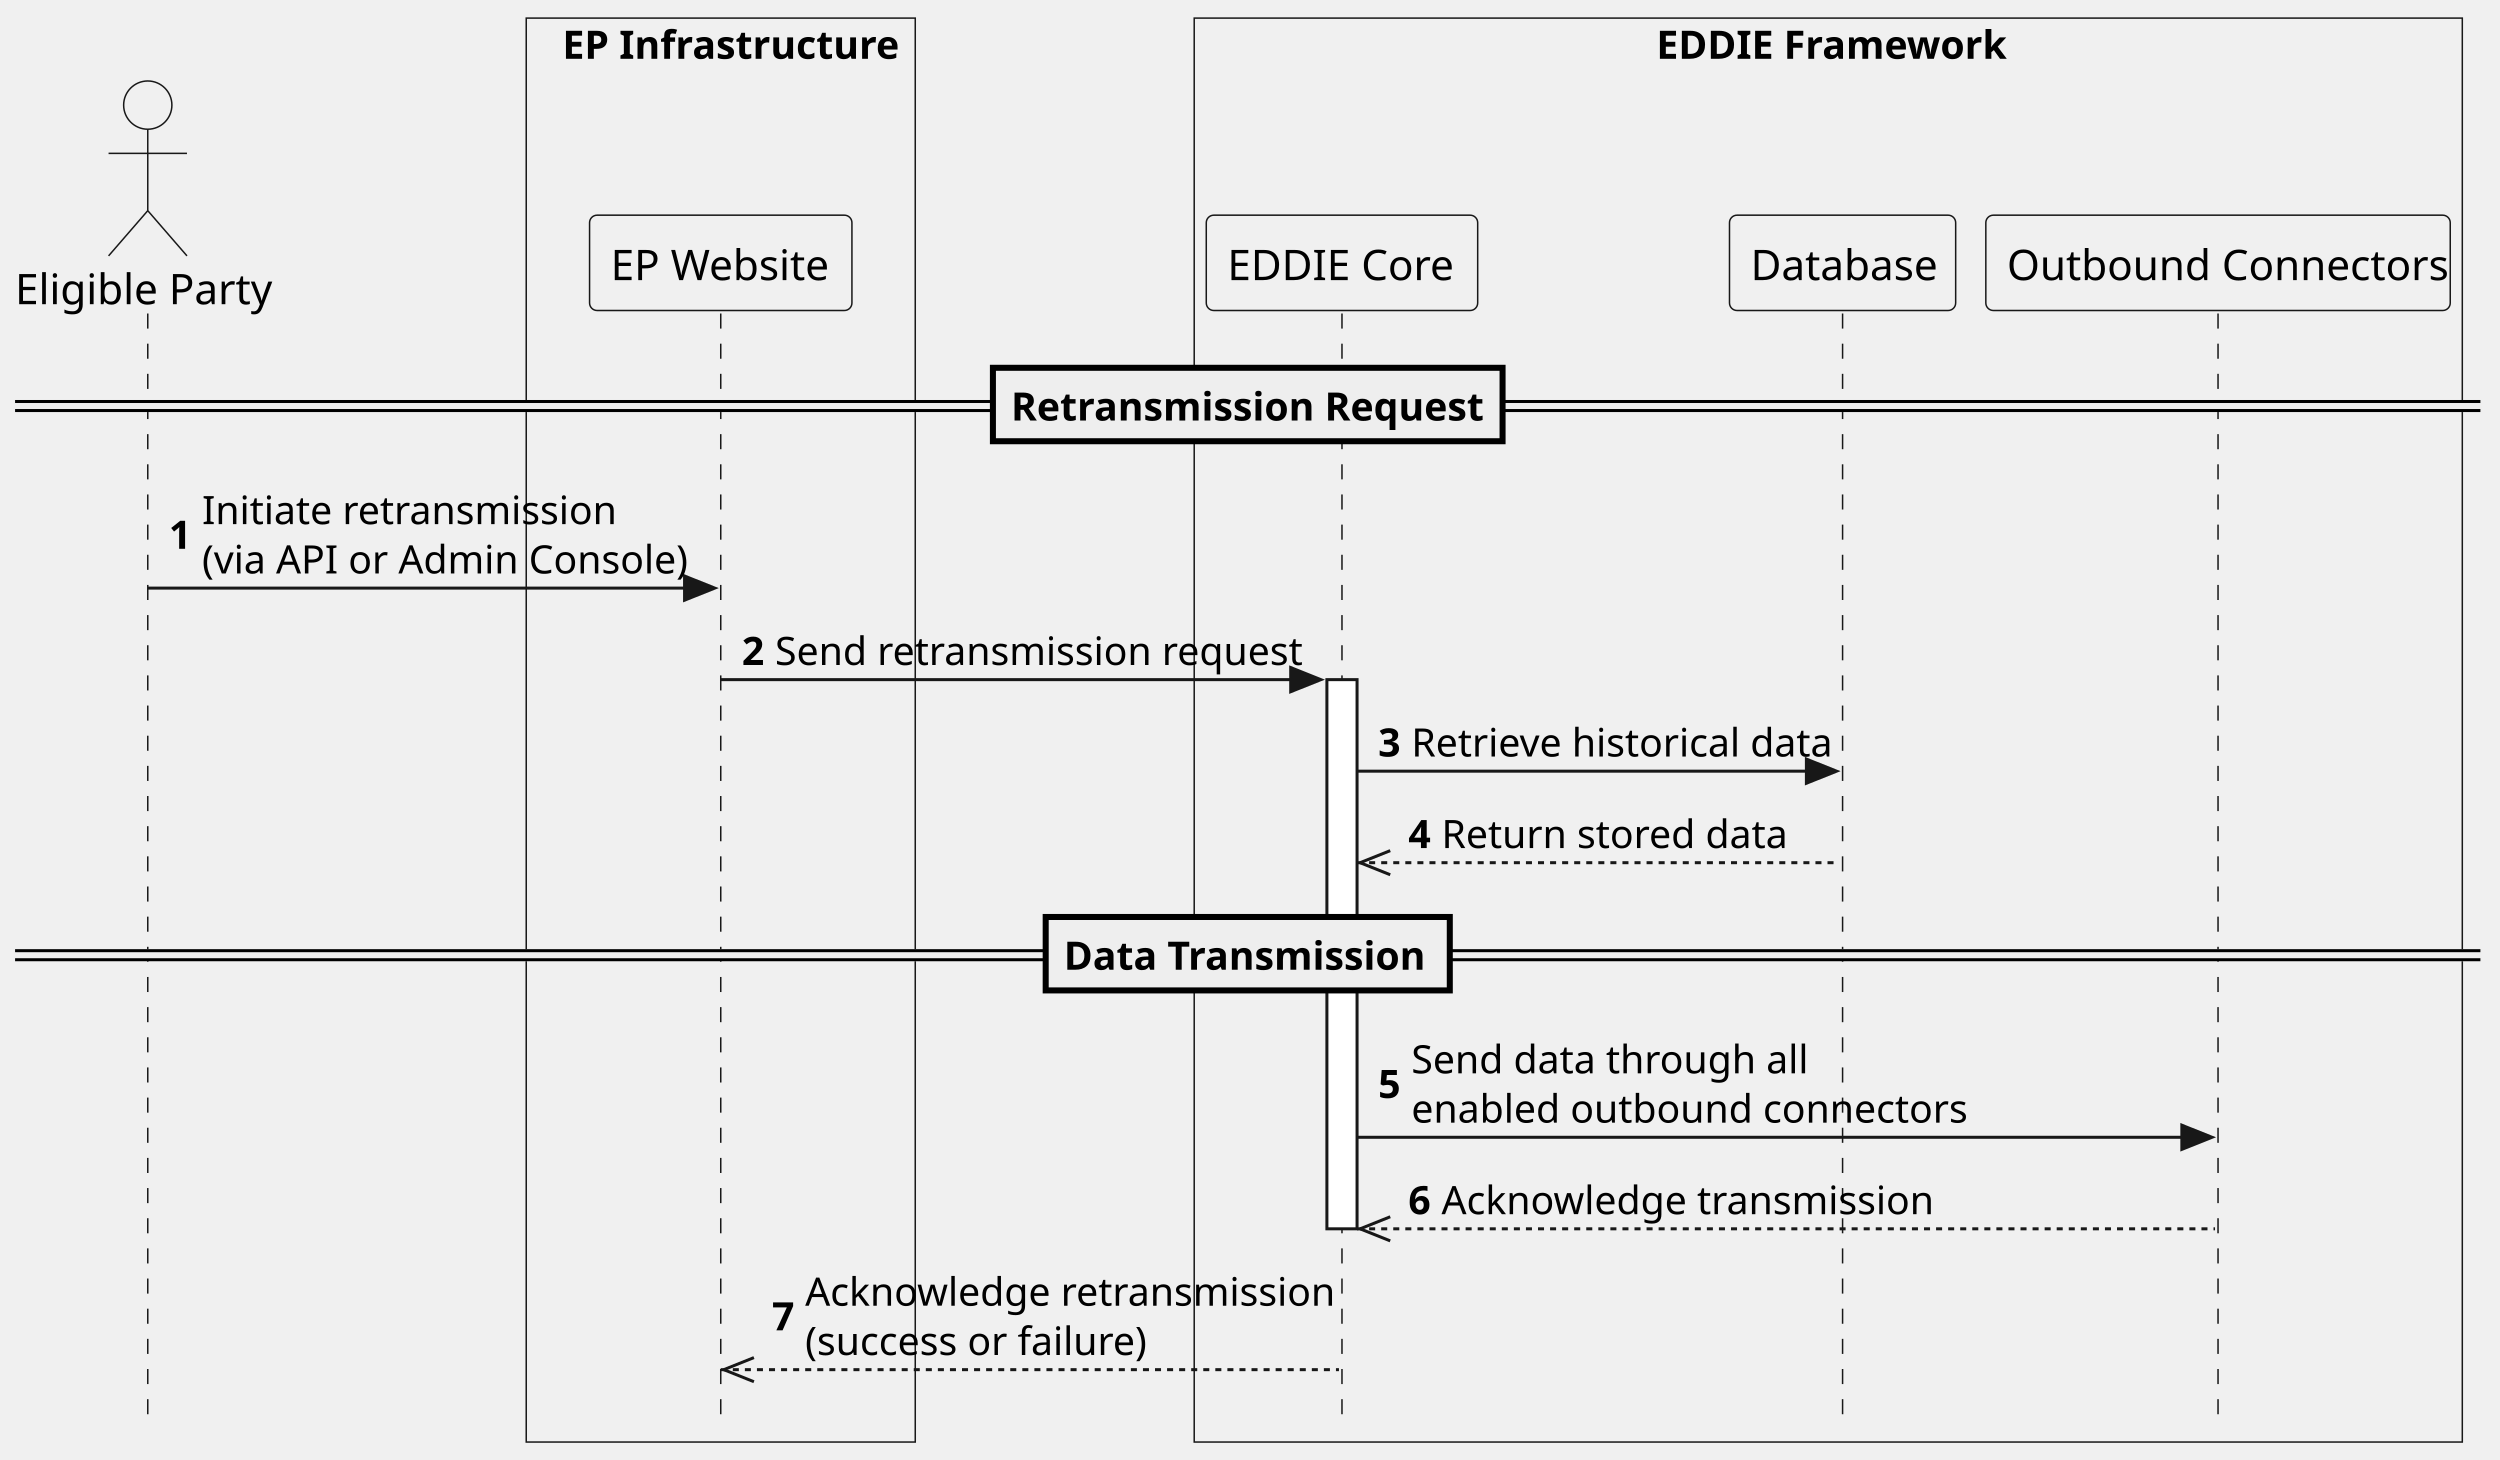
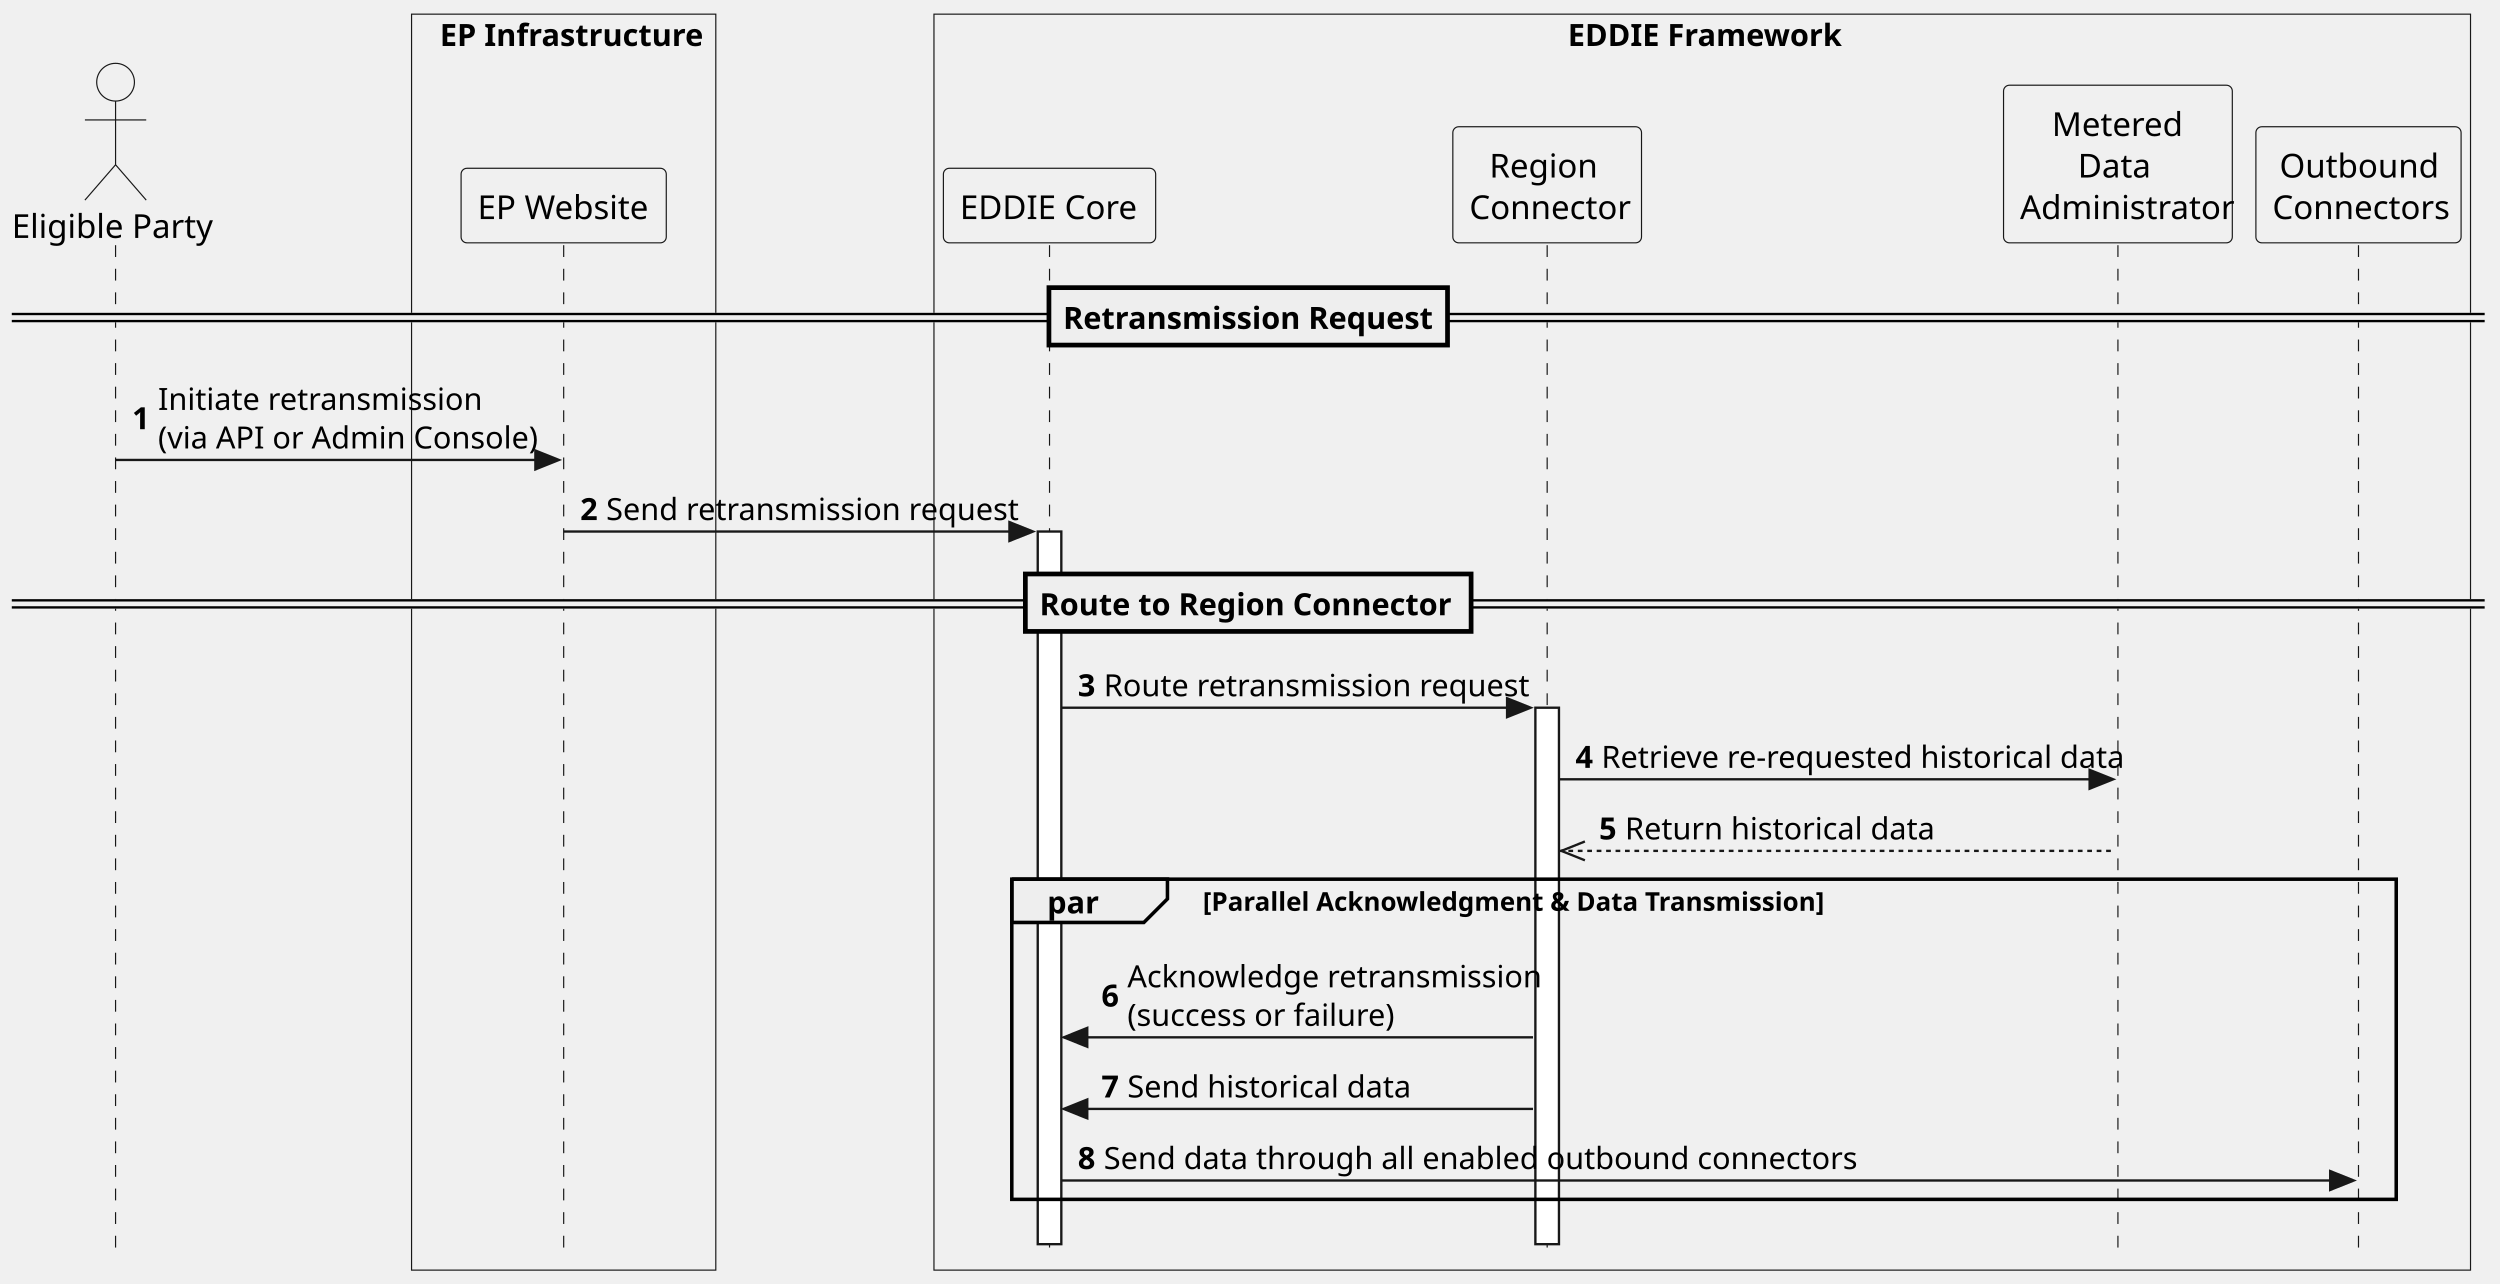
- <svg xmlns="http://www.w3.org/2000/svg" contentStyleType="text/css" height="484px" preserveAspectRatio="none" style="width:829px;height:484px;background:#FFFFFF;" version="1.1" viewBox="0 0 829 484" width="829px" zoomAndPan="magnify">
+ <svg xmlns="http://www.w3.org/2000/svg" contentStyleType="text/css" height="544px" preserveAspectRatio="none" style="width:1060px;height:544px;background:#FFFFFF;" version="1.1" viewBox="0 0 1060 544" width="1060px" zoomAndPan="magnify">
  <defs />
  <g>
-     <rect fill="none" height="472.18" style="stroke:#181818;stroke-width:0.5;" width="129" x="174.5" y="6" />
+     <rect fill="none" height="532.531" style="stroke:#181818;stroke-width:0.5;" width="129" x="174.5" y="6" />
    <text fill="#000000" font-family="sans-serif" font-size="13" font-weight="bold" lengthAdjust="spacing" textLength="105" x="186.5" y="19.495">EP Infrastructure</text>
-     <rect fill="none" height="472.18" style="stroke:#181818;stroke-width:0.5;" width="420.5" x="396" y="6" />
-     <text fill="#000000" font-family="sans-serif" font-size="13" font-weight="bold" lengthAdjust="spacing" textLength="114" x="549.25" y="19.495">EDDIE Framework</text>
-     <line style="stroke:#181818;stroke-width:0.5;stroke-dasharray:5.0,5.0;" x1="49" x2="49" y1="103.961" y2="472.18" />
-     <line style="stroke:#181818;stroke-width:0.5;stroke-dasharray:5.0,5.0;" x1="239" x2="239" y1="103.961" y2="472.18" />
-     <line style="stroke:#181818;stroke-width:0.5;stroke-dasharray:5.0,5.0;" x1="445" x2="445" y1="103.961" y2="472.18" />
-     <rect fill="#FFFFFF" height="182.109" style="stroke:#181818;stroke-width:1.0;" width="10" x="440" y="225.367" />
-     <line style="stroke:#181818;stroke-width:0.5;stroke-dasharray:5.0,5.0;" x1="611" x2="611" y1="103.961" y2="472.18" />
-     <line style="stroke:#181818;stroke-width:0.5;stroke-dasharray:5.0,5.0;" x1="735.5" x2="735.5" y1="103.961" y2="472.18" />
+     <rect fill="none" height="532.531" style="stroke:#181818;stroke-width:0.5;" width="651.5" x="396" y="6" />
+     <text fill="#000000" font-family="sans-serif" font-size="13" font-weight="bold" lengthAdjust="spacing" textLength="114" x="664.75" y="19.495">EDDIE Framework</text>
+     <line style="stroke:#181818;stroke-width:0.5;stroke-dasharray:5.0,5.0;" x1="49" x2="49" y1="103.961" y2="532.531" />
+     <line style="stroke:#181818;stroke-width:0.5;stroke-dasharray:5.0,5.0;" x1="239" x2="239" y1="103.961" y2="532.531" />
+     <line style="stroke:#181818;stroke-width:0.5;stroke-dasharray:5.0,5.0;" x1="445" x2="445" y1="103.961" y2="532.531" />
+     <rect fill="#FFFFFF" height="302.164" style="stroke:#181818;stroke-width:1.0;" width="10" x="440" y="225.367" />
+     <line style="stroke:#181818;stroke-width:0.5;stroke-dasharray:5.0,5.0;" x1="656" x2="656" y1="103.961" y2="532.531" />
+     <rect fill="#FFFFFF" height="227.461" style="stroke:#181818;stroke-width:1.0;" width="10" x="651" y="300.07" />
+     <line style="stroke:#181818;stroke-width:0.5;stroke-dasharray:5.0,5.0;" x1="898" x2="898" y1="103.961" y2="532.531" />
+     <line style="stroke:#181818;stroke-width:0.5;stroke-dasharray:5.0,5.0;" x1="1000" x2="1000" y1="103.961" y2="532.531" />
    <text fill="#000000" font-family="sans-serif" font-size="14" lengthAdjust="spacing" textLength="82" x="5" y="100.885">Eligible Party</text>
    <ellipse cx="49" cy="34.852" fill="none" rx="8" ry="8" style="stroke:#181818;stroke-width:0.5;" />
    <path d="M49,42.852 L49,69.852 M36,50.852 L62,50.852 M49,69.852 L36,84.852 M49,69.852 L62,84.852 " fill="none" style="stroke:#181818;stroke-width:0.5;" />
    <rect fill="none" height="31.609" rx="2.5" ry="2.5" style="stroke:#181818;stroke-width:0.5;" width="87" x="195.5" y="71.352" />
    <text fill="#000000" font-family="sans-serif" font-size="14" lengthAdjust="spacing" textLength="73" x="202.5" y="92.885">EP Website</text>
    <rect fill="none" height="31.609" rx="2.5" ry="2.5" style="stroke:#181818;stroke-width:0.5;" width="90" x="400" y="71.352" />
    <text fill="#000000" font-family="sans-serif" font-size="14" lengthAdjust="spacing" textLength="76" x="407" y="92.885">EDDIE Core</text>
-     <rect fill="none" height="31.609" rx="2.5" ry="2.5" style="stroke:#181818;stroke-width:0.5;" width="75" x="573.5" y="71.352" />
-     <text fill="#000000" font-family="sans-serif" font-size="14" lengthAdjust="spacing" textLength="61" x="580.5" y="92.885">Database</text>
-     <rect fill="none" height="31.609" rx="2.5" ry="2.5" style="stroke:#181818;stroke-width:0.5;" width="154" x="658.5" y="71.352" />
-     <text fill="#000000" font-family="sans-serif" font-size="14" lengthAdjust="spacing" textLength="140" x="665.5" y="92.885">Outbound Connectors</text>
-     <rect fill="#EEEEEE" height="3" style="stroke:#EEEEEE;stroke-width:1.0;" width="817.5" x="5" y="133.137" />
-     <line style="stroke:#000000;stroke-width:1.0;" x1="5" x2="822.5" y1="133.137" y2="133.137" />
-     <line style="stroke:#000000;stroke-width:1.0;" x1="5" x2="822.5" y1="136.137" y2="136.137" />
-     <rect fill="#EEEEEE" height="24.352" style="stroke:#000000;stroke-width:2.0;" width="169" x="329.25" y="121.961" />
-     <text fill="#000000" font-family="sans-serif" font-size="13" font-weight="bold" lengthAdjust="spacing" textLength="151" x="335.25" y="139.456">Retransmission Request</text>
+     <rect fill="none" height="49.219" rx="2.5" ry="2.5" style="stroke:#181818;stroke-width:0.5;" width="80" x="616" y="53.742" />
+     <text fill="#000000" font-family="sans-serif" font-size="14" lengthAdjust="spacing" textLength="45" x="631.5" y="75.275">Region</text>
+     <text fill="#000000" font-family="sans-serif" font-size="14" lengthAdjust="spacing" textLength="66" x="623" y="92.885">Connector</text>
+     <rect fill="none" height="66.828" rx="2.5" ry="2.5" style="stroke:#181818;stroke-width:0.5;" width="97" x="849.5" y="36.133" />
+     <text fill="#000000" font-family="sans-serif" font-size="14" lengthAdjust="spacing" textLength="52" x="870" y="57.666">Metered</text>
+     <text fill="#000000" font-family="sans-serif" font-size="14" lengthAdjust="spacing" textLength="30" x="881" y="75.275">Data</text>
+     <text fill="#000000" font-family="sans-serif" font-size="14" lengthAdjust="spacing" textLength="83" x="856.5" y="92.885">Administrator</text>
+     <rect fill="none" height="49.219" rx="2.5" ry="2.5" style="stroke:#181818;stroke-width:0.5;" width="87" x="956.5" y="53.742" />
+     <text fill="#000000" font-family="sans-serif" font-size="14" lengthAdjust="spacing" textLength="63" x="966.5" y="75.275">Outbound</text>
+     <text fill="#000000" font-family="sans-serif" font-size="14" lengthAdjust="spacing" textLength="73" x="963.5" y="92.885">Connectors</text>
+     <rect fill="#EEEEEE" height="3" style="stroke:#EEEEEE;stroke-width:1.0;" width="1048.5" x="5" y="133.137" />
+     <line style="stroke:#000000;stroke-width:1.0;" x1="5" x2="1053.5" y1="133.137" y2="133.137" />
+     <line style="stroke:#000000;stroke-width:1.0;" x1="5" x2="1053.5" y1="136.137" y2="136.137" />
+     <rect fill="#EEEEEE" height="24.352" style="stroke:#000000;stroke-width:2.0;" width="169" x="444.75" y="121.961" />
+     <text fill="#000000" font-family="sans-serif" font-size="13" font-weight="bold" lengthAdjust="spacing" textLength="151" x="450.75" y="139.456">Retransmission Request</text>
    <polygon fill="#181818" points="227,191.016,237,195.016,227,199.016" style="stroke:#181818;stroke-width:1.0;" />
    <line style="stroke:#181818;stroke-width:1.0;" x1="49" x2="233" y1="195.016" y2="195.016" />
    <text fill="#000000" font-family="sans-serif" font-size="13" font-weight="bold" lengthAdjust="spacing" textLength="7" x="56" y="181.983">1</text>
    <text fill="#000000" font-family="sans-serif" font-size="13" lengthAdjust="spacing" textLength="127" x="67" y="173.808">Initiate retransmission</text>
    <text fill="#000000" font-family="sans-serif" font-size="13" lengthAdjust="spacing" textLength="155" x="67" y="190.159">(via API or Admin Console)</text>
    <polygon fill="#181818" points="428,221.367,438,225.367,428,229.367" style="stroke:#181818;stroke-width:1.0;" />
    <line style="stroke:#181818;stroke-width:1.0;" x1="239" x2="434" y1="225.367" y2="225.367" />
    <text fill="#000000" font-family="sans-serif" font-size="13" font-weight="bold" lengthAdjust="spacing" textLength="7" x="246" y="220.511">2</text>
    <text fill="#000000" font-family="sans-serif" font-size="13" lengthAdjust="spacing" textLength="166" x="257" y="220.511">Send retransmission request</text>
-     <polygon fill="#181818" points="599,251.719,609,255.719,599,259.719" style="stroke:#181818;stroke-width:1.0;" />
-     <line style="stroke:#181818;stroke-width:1.0;" x1="450" x2="605" y1="255.719" y2="255.719" />
-     <text fill="#000000" font-family="sans-serif" font-size="13" font-weight="bold" lengthAdjust="spacing" textLength="7" x="457" y="250.862">3</text>
-     <text fill="#000000" font-family="sans-serif" font-size="13" lengthAdjust="spacing" textLength="131" x="468" y="250.862">Retrieve historical data</text>
-     <line style="stroke:#181818;stroke-width:1.0;" x1="451" x2="461" y1="286.07" y2="282.07" />
-     <line style="stroke:#181818;stroke-width:1.0;" x1="451" x2="461" y1="286.07" y2="290.07" />
-     <line style="stroke:#181818;stroke-width:1.0;stroke-dasharray:2.0,2.0;" x1="450" x2="610" y1="286.07" y2="286.07" />
-     <text fill="#000000" font-family="sans-serif" font-size="13" font-weight="bold" lengthAdjust="spacing" textLength="7" x="467" y="281.214">4</text>
-     <text fill="#000000" font-family="sans-serif" font-size="13" lengthAdjust="spacing" textLength="107" x="478" y="281.214">Return stored data</text>
-     <rect fill="#EEEEEE" height="3" style="stroke:#EEEEEE;stroke-width:1.0;" width="817.5" x="5" y="315.246" />
-     <line style="stroke:#000000;stroke-width:1.0;" x1="5" x2="822.5" y1="315.246" y2="315.246" />
-     <line style="stroke:#000000;stroke-width:1.0;" x1="5" x2="822.5" y1="318.246" y2="318.246" />
-     <rect fill="#EEEEEE" height="24.352" style="stroke:#000000;stroke-width:2.0;" width="134" x="346.75" y="304.07" />
-     <text fill="#000000" font-family="sans-serif" font-size="13" font-weight="bold" lengthAdjust="spacing" textLength="116" x="352.75" y="321.565">Data Transmission</text>
-     <polygon fill="#181818" points="723.5,373.125,733.5,377.125,723.5,381.125" style="stroke:#181818;stroke-width:1.0;" />
-     <line style="stroke:#181818;stroke-width:1.0;" x1="450" x2="729.5" y1="377.125" y2="377.125" />
-     <text fill="#000000" font-family="sans-serif" font-size="13" font-weight="bold" lengthAdjust="spacing" textLength="7" x="457" y="364.093">5</text>
-     <text fill="#000000" font-family="sans-serif" font-size="13" lengthAdjust="spacing" textLength="123" x="468" y="355.917">Send data through all</text>
-     <text fill="#000000" font-family="sans-serif" font-size="13" lengthAdjust="spacing" textLength="170" x="468" y="372.269">enabled outbound connectors</text>
-     <line style="stroke:#181818;stroke-width:1.0;" x1="451" x2="461" y1="407.477" y2="403.477" />
-     <line style="stroke:#181818;stroke-width:1.0;" x1="451" x2="461" y1="407.477" y2="411.477" />
-     <line style="stroke:#181818;stroke-width:1.0;stroke-dasharray:2.0,2.0;" x1="450" x2="734.5" y1="407.477" y2="407.477" />
-     <text fill="#000000" font-family="sans-serif" font-size="13" font-weight="bold" lengthAdjust="spacing" textLength="7" x="467" y="402.62">6</text>
-     <text fill="#000000" font-family="sans-serif" font-size="13" lengthAdjust="spacing" textLength="155" x="478" y="402.62">Acknowledge transmission</text>
-     <line style="stroke:#181818;stroke-width:1.0;" x1="240" x2="250" y1="454.18" y2="450.18" />
-     <line style="stroke:#181818;stroke-width:1.0;" x1="240" x2="250" y1="454.18" y2="458.18" />
-     <line style="stroke:#181818;stroke-width:1.0;stroke-dasharray:2.0,2.0;" x1="239" x2="444" y1="454.18" y2="454.18" />
-     <text fill="#000000" font-family="sans-serif" font-size="13" font-weight="bold" lengthAdjust="spacing" textLength="7" x="256" y="441.147">7</text>
-     <text fill="#000000" font-family="sans-serif" font-size="13" lengthAdjust="spacing" textLength="166" x="267" y="432.972">Acknowledge retransmission</text>
-     <text fill="#000000" font-family="sans-serif" font-size="13" lengthAdjust="spacing" textLength="110" x="267" y="449.323">(success or failure)</text>
+     <rect fill="#EEEEEE" height="3" style="stroke:#EEEEEE;stroke-width:1.0;" width="1048.5" x="5" y="254.543" />
+     <line style="stroke:#000000;stroke-width:1.0;" x1="5" x2="1053.5" y1="254.543" y2="254.543" />
+     <line style="stroke:#000000;stroke-width:1.0;" x1="5" x2="1053.5" y1="257.543" y2="257.543" />
+     <rect fill="#EEEEEE" height="24.352" style="stroke:#000000;stroke-width:2.0;" width="189" x="434.75" y="243.367" />
+     <text fill="#000000" font-family="sans-serif" font-size="13" font-weight="bold" lengthAdjust="spacing" textLength="171" x="440.75" y="260.862">Route to Region Connector</text>
+     <polygon fill="#181818" points="639,296.07,649,300.07,639,304.07" style="stroke:#181818;stroke-width:1.0;" />
+     <line style="stroke:#181818;stroke-width:1.0;" x1="450" x2="645" y1="300.07" y2="300.07" />
+     <text fill="#000000" font-family="sans-serif" font-size="13" font-weight="bold" lengthAdjust="spacing" textLength="7" x="457" y="295.214">3</text>
+     <text fill="#000000" font-family="sans-serif" font-size="13" lengthAdjust="spacing" textLength="170" x="468" y="295.214">Route retransmission request</text>
+     <polygon fill="#181818" points="886,326.422,896,330.422,886,334.422" style="stroke:#181818;stroke-width:1.0;" />
+     <line style="stroke:#181818;stroke-width:1.0;" x1="661" x2="892" y1="330.422" y2="330.422" />
+     <text fill="#000000" font-family="sans-serif" font-size="13" font-weight="bold" lengthAdjust="spacing" textLength="7" x="668" y="325.565">4</text>
+     <text fill="#000000" font-family="sans-serif" font-size="13" lengthAdjust="spacing" textLength="207" x="679" y="325.565">Retrieve re-requested historical data</text>
+     <line style="stroke:#181818;stroke-width:1.0;" x1="662" x2="672" y1="360.773" y2="356.773" />
+     <line style="stroke:#181818;stroke-width:1.0;" x1="662" x2="672" y1="360.773" y2="364.773" />
+     <line style="stroke:#181818;stroke-width:1.0;stroke-dasharray:2.0,2.0;" x1="661" x2="897" y1="360.773" y2="360.773" />
+     <text fill="#000000" font-family="sans-serif" font-size="13" font-weight="bold" lengthAdjust="spacing" textLength="7" x="678" y="355.917">5</text>
+     <text fill="#000000" font-family="sans-serif" font-size="13" lengthAdjust="spacing" textLength="123" x="689" y="355.917">Return historical data</text>
+     <path d="M429,372.773 L495,372.773 L495,381.125 L485,391.125 L429,391.125 L429,372.773 " fill="#EEEEEE" style="stroke:#000000;stroke-width:1.5;" />
+     <rect fill="none" height="135.758" style="stroke:#000000;stroke-width:1.5;" width="587" x="429" y="372.773" />
+     <text fill="#000000" font-family="sans-serif" font-size="13" font-weight="bold" lengthAdjust="spacing" textLength="21" x="444" y="387.269">par</text>
+     <text fill="#000000" font-family="sans-serif" font-size="11" font-weight="bold" lengthAdjust="spacing" textLength="266" x="510" y="386.192">[Parallel Acknowledgment &amp; Data Transmission]</text>
+     <polygon fill="#181818" points="461,435.828,451,439.828,461,443.828" style="stroke:#181818;stroke-width:1.0;" />
+     <line style="stroke:#181818;stroke-width:1.0;" x1="455" x2="650" y1="439.828" y2="439.828" />
+     <text fill="#000000" font-family="sans-serif" font-size="13" font-weight="bold" lengthAdjust="spacing" textLength="7" x="467" y="426.796">6</text>
+     <text fill="#000000" font-family="sans-serif" font-size="13" lengthAdjust="spacing" textLength="166" x="478" y="418.62">Acknowledge retransmission</text>
+     <text fill="#000000" font-family="sans-serif" font-size="13" lengthAdjust="spacing" textLength="110" x="478" y="434.972">(success or failure)</text>
+     <polygon fill="#181818" points="461,466.18,451,470.18,461,474.18" style="stroke:#181818;stroke-width:1.0;" />
+     <line style="stroke:#181818;stroke-width:1.0;" x1="455" x2="650" y1="470.18" y2="470.18" />
+     <text fill="#000000" font-family="sans-serif" font-size="13" font-weight="bold" lengthAdjust="spacing" textLength="7" x="467" y="465.323">7</text>
+     <text fill="#000000" font-family="sans-serif" font-size="13" lengthAdjust="spacing" textLength="115" x="478" y="465.323">Send historical data</text>
+     <polygon fill="#181818" points="988,496.531,998,500.531,988,504.531" style="stroke:#181818;stroke-width:1.0;" />
+     <line style="stroke:#181818;stroke-width:1.0;" x1="450" x2="994" y1="500.531" y2="500.531" />
+     <text fill="#000000" font-family="sans-serif" font-size="13" font-weight="bold" lengthAdjust="spacing" textLength="7" x="457" y="495.675">8</text>
+     <text fill="#000000" font-family="sans-serif" font-size="13" lengthAdjust="spacing" textLength="297" x="468" y="495.675">Send data through all enabled outbound connectors</text>
  </g>
</svg>
